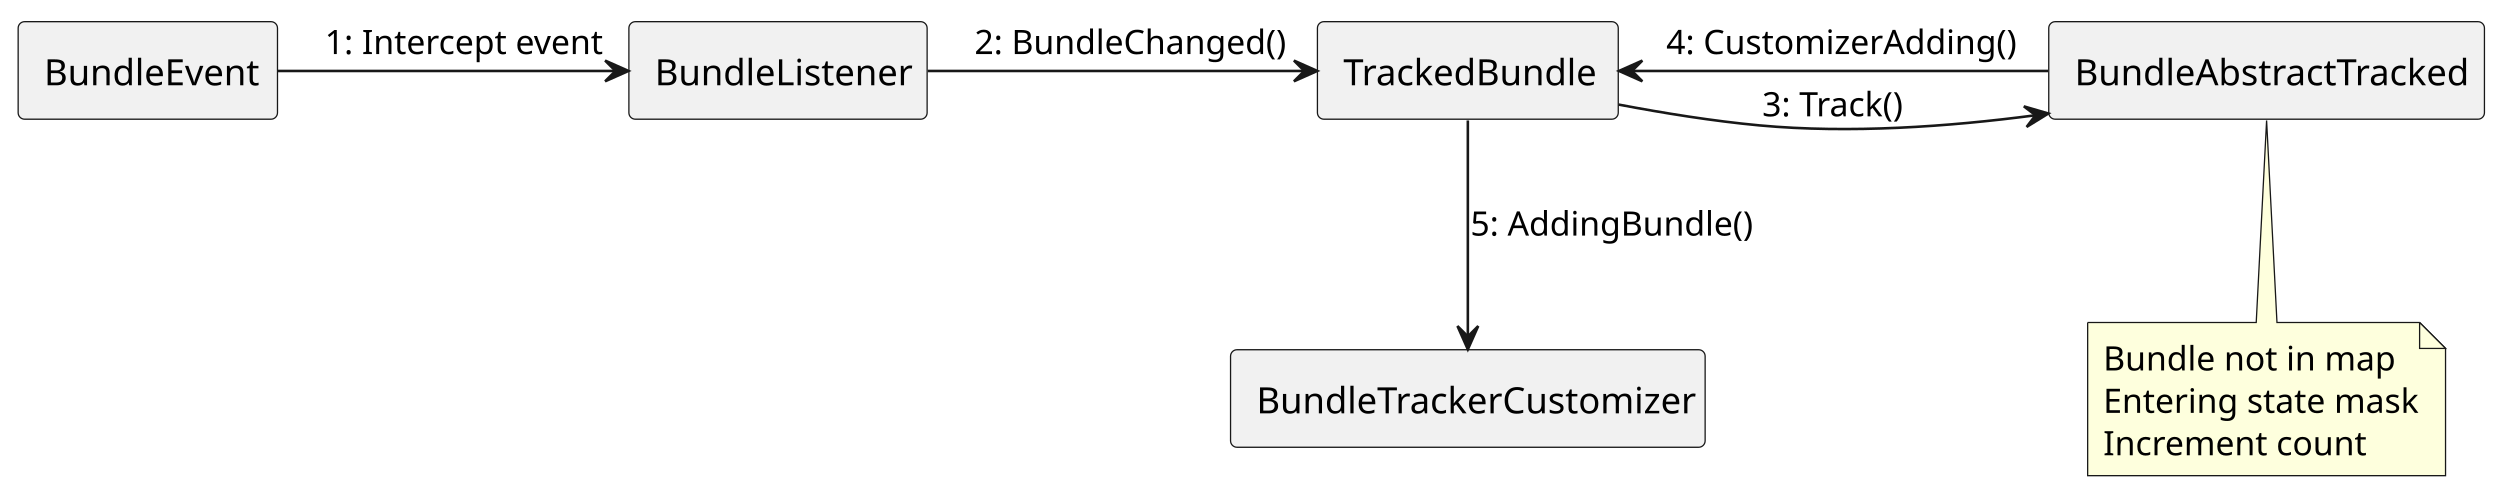
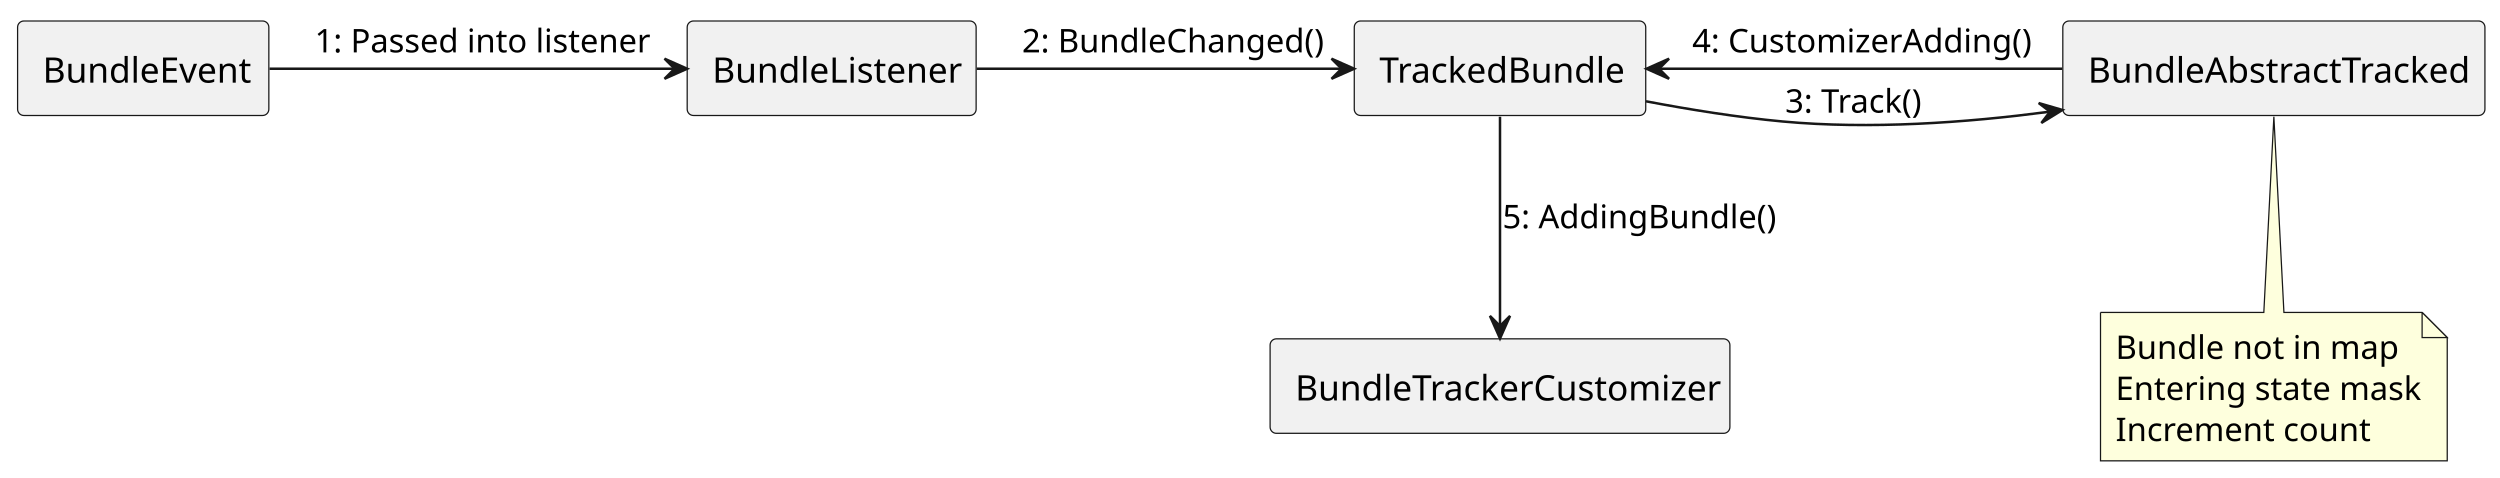
- <svg xmlns="http://www.w3.org/2000/svg" contentStyleType="text/css" height="190px" preserveAspectRatio="none" style="width:964px;height:190px;background:#FFFFFF;" version="1.1" viewBox="0 0 964 190" width="964px" zoomAndPan="magnify">
+ <svg xmlns="http://www.w3.org/2000/svg" contentStyleType="text/css" height="190px" preserveAspectRatio="none" style="width:995px;height:190px;background:#FFFFFF;" version="1.1" viewBox="0 0 995 190" width="995px" zoomAndPan="magnify">
  <defs />
  <g>
    <g id="elem_BE">
      <rect fill="#F1F1F1" height="37.609" rx="2.5" ry="2.5" style="stroke:#181818;stroke-width:0.5;" width="100" x="7" y="8.356" />
      <text fill="#000000" font-family="sans-serif" font-size="14" lengthAdjust="spacing" textLength="80" x="17" y="32.89">BundleEvent</text>
    </g>
    <g id="elem_BL">
-       <rect fill="#F1F1F1" height="37.609" rx="2.5" ry="2.5" style="stroke:#181818;stroke-width:0.5;" width="115" x="242.5" y="8.356" />
-       <text fill="#000000" font-family="sans-serif" font-size="14" lengthAdjust="spacing" textLength="95" x="252.5" y="32.89">BundleListener</text>
+       <rect fill="#F1F1F1" height="37.609" rx="2.5" ry="2.5" style="stroke:#181818;stroke-width:0.5;" width="115" x="273.5" y="8.356" />
+       <text fill="#000000" font-family="sans-serif" font-size="14" lengthAdjust="spacing" textLength="95" x="283.5" y="32.89">BundleListener</text>
    </g>
    <g id="elem_TB">
-       <rect fill="#F1F1F1" height="37.609" rx="2.5" ry="2.5" style="stroke:#181818;stroke-width:0.5;" width="116" x="508" y="8.356" />
-       <text fill="#000000" font-family="sans-serif" font-size="14" lengthAdjust="spacing" textLength="96" x="518" y="32.89">TrackedBundle</text>
+       <rect fill="#F1F1F1" height="37.609" rx="2.5" ry="2.5" style="stroke:#181818;stroke-width:0.5;" width="116" x="539" y="8.356" />
+       <text fill="#000000" font-family="sans-serif" font-size="14" lengthAdjust="spacing" textLength="96" x="549" y="32.89">TrackedBundle</text>
    </g>
    <g id="elem_BAT">
-       <rect fill="#F1F1F1" height="37.609" rx="2.5" ry="2.5" style="stroke:#181818;stroke-width:0.5;" width="168" x="790" y="8.356" />
-       <text fill="#000000" font-family="sans-serif" font-size="14" lengthAdjust="spacing" textLength="148" x="800" y="32.89">BundleAbstractTracked</text>
+       <rect fill="#F1F1F1" height="37.609" rx="2.5" ry="2.5" style="stroke:#181818;stroke-width:0.5;" width="168" x="821" y="8.356" />
+       <text fill="#000000" font-family="sans-serif" font-size="14" lengthAdjust="spacing" textLength="148" x="831" y="32.89">BundleAbstractTracked</text>
    </g>
    <g id="elem_BTC">
-       <rect fill="#F1F1F1" height="37.609" rx="2.5" ry="2.5" style="stroke:#181818;stroke-width:0.5;" width="183" x="474.5" y="134.856" />
-       <text fill="#000000" font-family="sans-serif" font-size="14" lengthAdjust="spacing" textLength="163" x="484.5" y="159.39">BundleTrackerCustomizer</text>
+       <rect fill="#F1F1F1" height="37.609" rx="2.5" ry="2.5" style="stroke:#181818;stroke-width:0.5;" width="183" x="505.5" y="134.856" />
+       <text fill="#000000" font-family="sans-serif" font-size="14" lengthAdjust="spacing" textLength="163" x="515.5" y="159.39">BundleTrackerCustomizer</text>
    </g>
    <g id="elem_GMN12">
-       <path d="M805,124.356 L805,183.411 A0,0 0 0 0 805,183.411 L943,183.411 A0,0 0 0 0 943,183.411 L943,134.356 L933,124.356 L878,124.356 L874,46.456 L870,124.356 L805,124.356 A0,0 0 0 0 805,124.356 " fill="#FEFFDD" style="stroke:#181818;stroke-width:0.5;" />
-       <path d="M933,124.356 L933,134.356 L943,134.356 L933,124.356 " fill="#FEFFDD" style="stroke:#181818;stroke-width:0.5;" />
-       <text fill="#000000" font-family="sans-serif" font-size="13" lengthAdjust="spacing" textLength="105" x="811" y="142.852">Bundle not in map</text>
-       <text fill="#000000" font-family="sans-serif" font-size="13" lengthAdjust="spacing" textLength="117" x="811" y="159.203">Entering state mask</text>
-       <text fill="#000000" font-family="sans-serif" font-size="13" lengthAdjust="spacing" textLength="93" x="811" y="175.555">Increment count</text>
+       <path d="M836,124.356 L836,183.411 A0,0 0 0 0 836,183.411 L974,183.411 A0,0 0 0 0 974,183.411 L974,134.356 L964,124.356 L909,124.356 L905,46.456 L901,124.356 L836,124.356 A0,0 0 0 0 836,124.356 " fill="#FEFFDD" style="stroke:#181818;stroke-width:0.5;" />
+       <path d="M964,124.356 L964,134.356 L974,134.356 L964,124.356 " fill="#FEFFDD" style="stroke:#181818;stroke-width:0.5;" />
+       <text fill="#000000" font-family="sans-serif" font-size="13" lengthAdjust="spacing" textLength="105" x="842" y="142.852">Bundle not in map</text>
+       <text fill="#000000" font-family="sans-serif" font-size="13" lengthAdjust="spacing" textLength="117" x="842" y="159.203">Entering state mask</text>
+       <text fill="#000000" font-family="sans-serif" font-size="13" lengthAdjust="spacing" textLength="93" x="842" y="175.555">Increment count</text>
    </g>
    <g id="link_BE_BL">
-       <path d="M107.06,27.356 C144.68,27.356 196.49,27.356 236.95,27.356 " fill="none" id="BE-to-BL" style="stroke:#181818;stroke-width:1.0;" />
-       <polygon fill="#181818" points="242.33,27.356,233.33,23.356,237.33,27.356,233.33,31.356,242.33,27.356" style="stroke:#181818;stroke-width:1.0;" />
-       <text fill="#000000" font-family="sans-serif" font-size="13" lengthAdjust="spacing" textLength="99" x="125.25" y="20.852">1: Intercept event</text>
+       <path d="M107.26,27.356 C152.57,27.356 219.4,27.356 268.21,27.356 " fill="none" id="BE-to-BL" style="stroke:#181818;stroke-width:1.0;" />
+       <polygon fill="#181818" points="273.48,27.356,264.48,23.356,268.48,27.356,264.48,31.356,273.48,27.356" style="stroke:#181818;stroke-width:1.0;" />
+       <text fill="#000000" font-family="sans-serif" font-size="13" lengthAdjust="spacing" textLength="130" x="125.25" y="20.852">1: Passed into listener</text>
    </g>
    <g id="link_BL_TB">
-       <path d="M357.72,27.356 C400.53,27.356 458.87,27.356 502.91,27.356 " fill="none" id="BL-to-TB" style="stroke:#181818;stroke-width:1.0;" />
-       <polygon fill="#181818" points="507.94,27.356,498.94,23.356,502.94,27.356,498.94,31.356,507.94,27.356" style="stroke:#181818;stroke-width:1.0;" />
-       <text fill="#000000" font-family="sans-serif" font-size="13" lengthAdjust="spacing" textLength="114" x="375.75" y="20.852">2: BundleChanged()</text>
+       <path d="M388.72,27.356 C431.53,27.356 489.87,27.356 533.91,27.356 " fill="none" id="BL-to-TB" style="stroke:#181818;stroke-width:1.0;" />
+       <polygon fill="#181818" points="538.94,27.356,529.94,23.356,533.94,27.356,529.94,31.356,538.94,27.356" style="stroke:#181818;stroke-width:1.0;" />
+       <text fill="#000000" font-family="sans-serif" font-size="13" lengthAdjust="spacing" textLength="114" x="406.75" y="20.852">2: BundleChanged()</text>
    </g>
    <g id="link_TB_BAT">
-       <path d="M624.1,40.316 C641.5,43.626 660.69,46.706 678.5,48.356 C713.18,51.566 751.28,48.876 784.56,44.486 " fill="none" id="TB-to-BAT" style="stroke:#181818;stroke-width:1.0;" />
-       <polygon fill="#181818" points="789.85,43.766,780.395,41.011,784.895,44.438,781.468,48.938,789.85,43.766" style="stroke:#181818;stroke-width:1.0;" />
-       <text fill="#000000" font-family="sans-serif" font-size="13" lengthAdjust="spacing" textLength="55" x="679.5" y="44.852">3: Track()</text>
+       <path d="M655.1,40.316 C672.5,43.626 691.69,46.706 709.5,48.356 C744.18,51.566 782.28,48.876 815.56,44.486 " fill="none" id="TB-to-BAT" style="stroke:#181818;stroke-width:1.0;" />
+       <polygon fill="#181818" points="820.85,43.766,811.395,41.011,815.895,44.438,812.468,48.938,820.85,43.766" style="stroke:#181818;stroke-width:1.0;" />
+       <text fill="#000000" font-family="sans-serif" font-size="13" lengthAdjust="spacing" textLength="55" x="710.5" y="44.852">3: Track()</text>
    </g>
    <g id="link_TB_BAT">
-       <path d="M629.29,27.356 C675.67,27.356 739.1,27.356 789.76,27.356 " fill="none" id="TB-backto-BAT" style="stroke:#181818;stroke-width:1.0;" />
-       <polygon fill="#181818" points="624.29,27.356,633.29,31.356,629.29,27.356,633.29,23.356,624.29,27.356" style="stroke:#181818;stroke-width:1.0;" />
-       <text fill="#000000" font-family="sans-serif" font-size="13" lengthAdjust="spacing" textLength="129" x="642.5" y="20.852">4: CustomizerAdding()</text>
+       <path d="M660.29,27.356 C706.67,27.356 770.1,27.356 820.76,27.356 " fill="none" id="TB-backto-BAT" style="stroke:#181818;stroke-width:1.0;" />
+       <polygon fill="#181818" points="655.29,27.356,664.29,31.356,660.29,27.356,664.29,23.356,655.29,27.356" style="stroke:#181818;stroke-width:1.0;" />
+       <text fill="#000000" font-family="sans-serif" font-size="13" lengthAdjust="spacing" textLength="129" x="673.5" y="20.852">4: CustomizerAdding()</text>
    </g>
    <g id="link_TB_BTC">
-       <path d="M566,46.456 C566,68.406 566,105.426 566,129.506 " fill="none" id="TB-to-BTC" style="stroke:#181818;stroke-width:1.0;" />
-       <polygon fill="#181818" points="566,134.726,570,125.726,566,129.726,562,125.726,566,134.726" style="stroke:#181818;stroke-width:1.0;" />
-       <text fill="#000000" font-family="sans-serif" font-size="13" lengthAdjust="spacing" textLength="103" x="567" y="90.852">5: AddingBundle()</text>
+       <path d="M597,46.456 C597,68.406 597,105.426 597,129.506 " fill="none" id="TB-to-BTC" style="stroke:#181818;stroke-width:1.0;" />
+       <polygon fill="#181818" points="597,134.726,601,125.726,597,129.726,593,125.726,597,134.726" style="stroke:#181818;stroke-width:1.0;" />
+       <text fill="#000000" font-family="sans-serif" font-size="13" lengthAdjust="spacing" textLength="103" x="598" y="90.852">5: AddingBundle()</text>
    </g>
  </g>
</svg>
